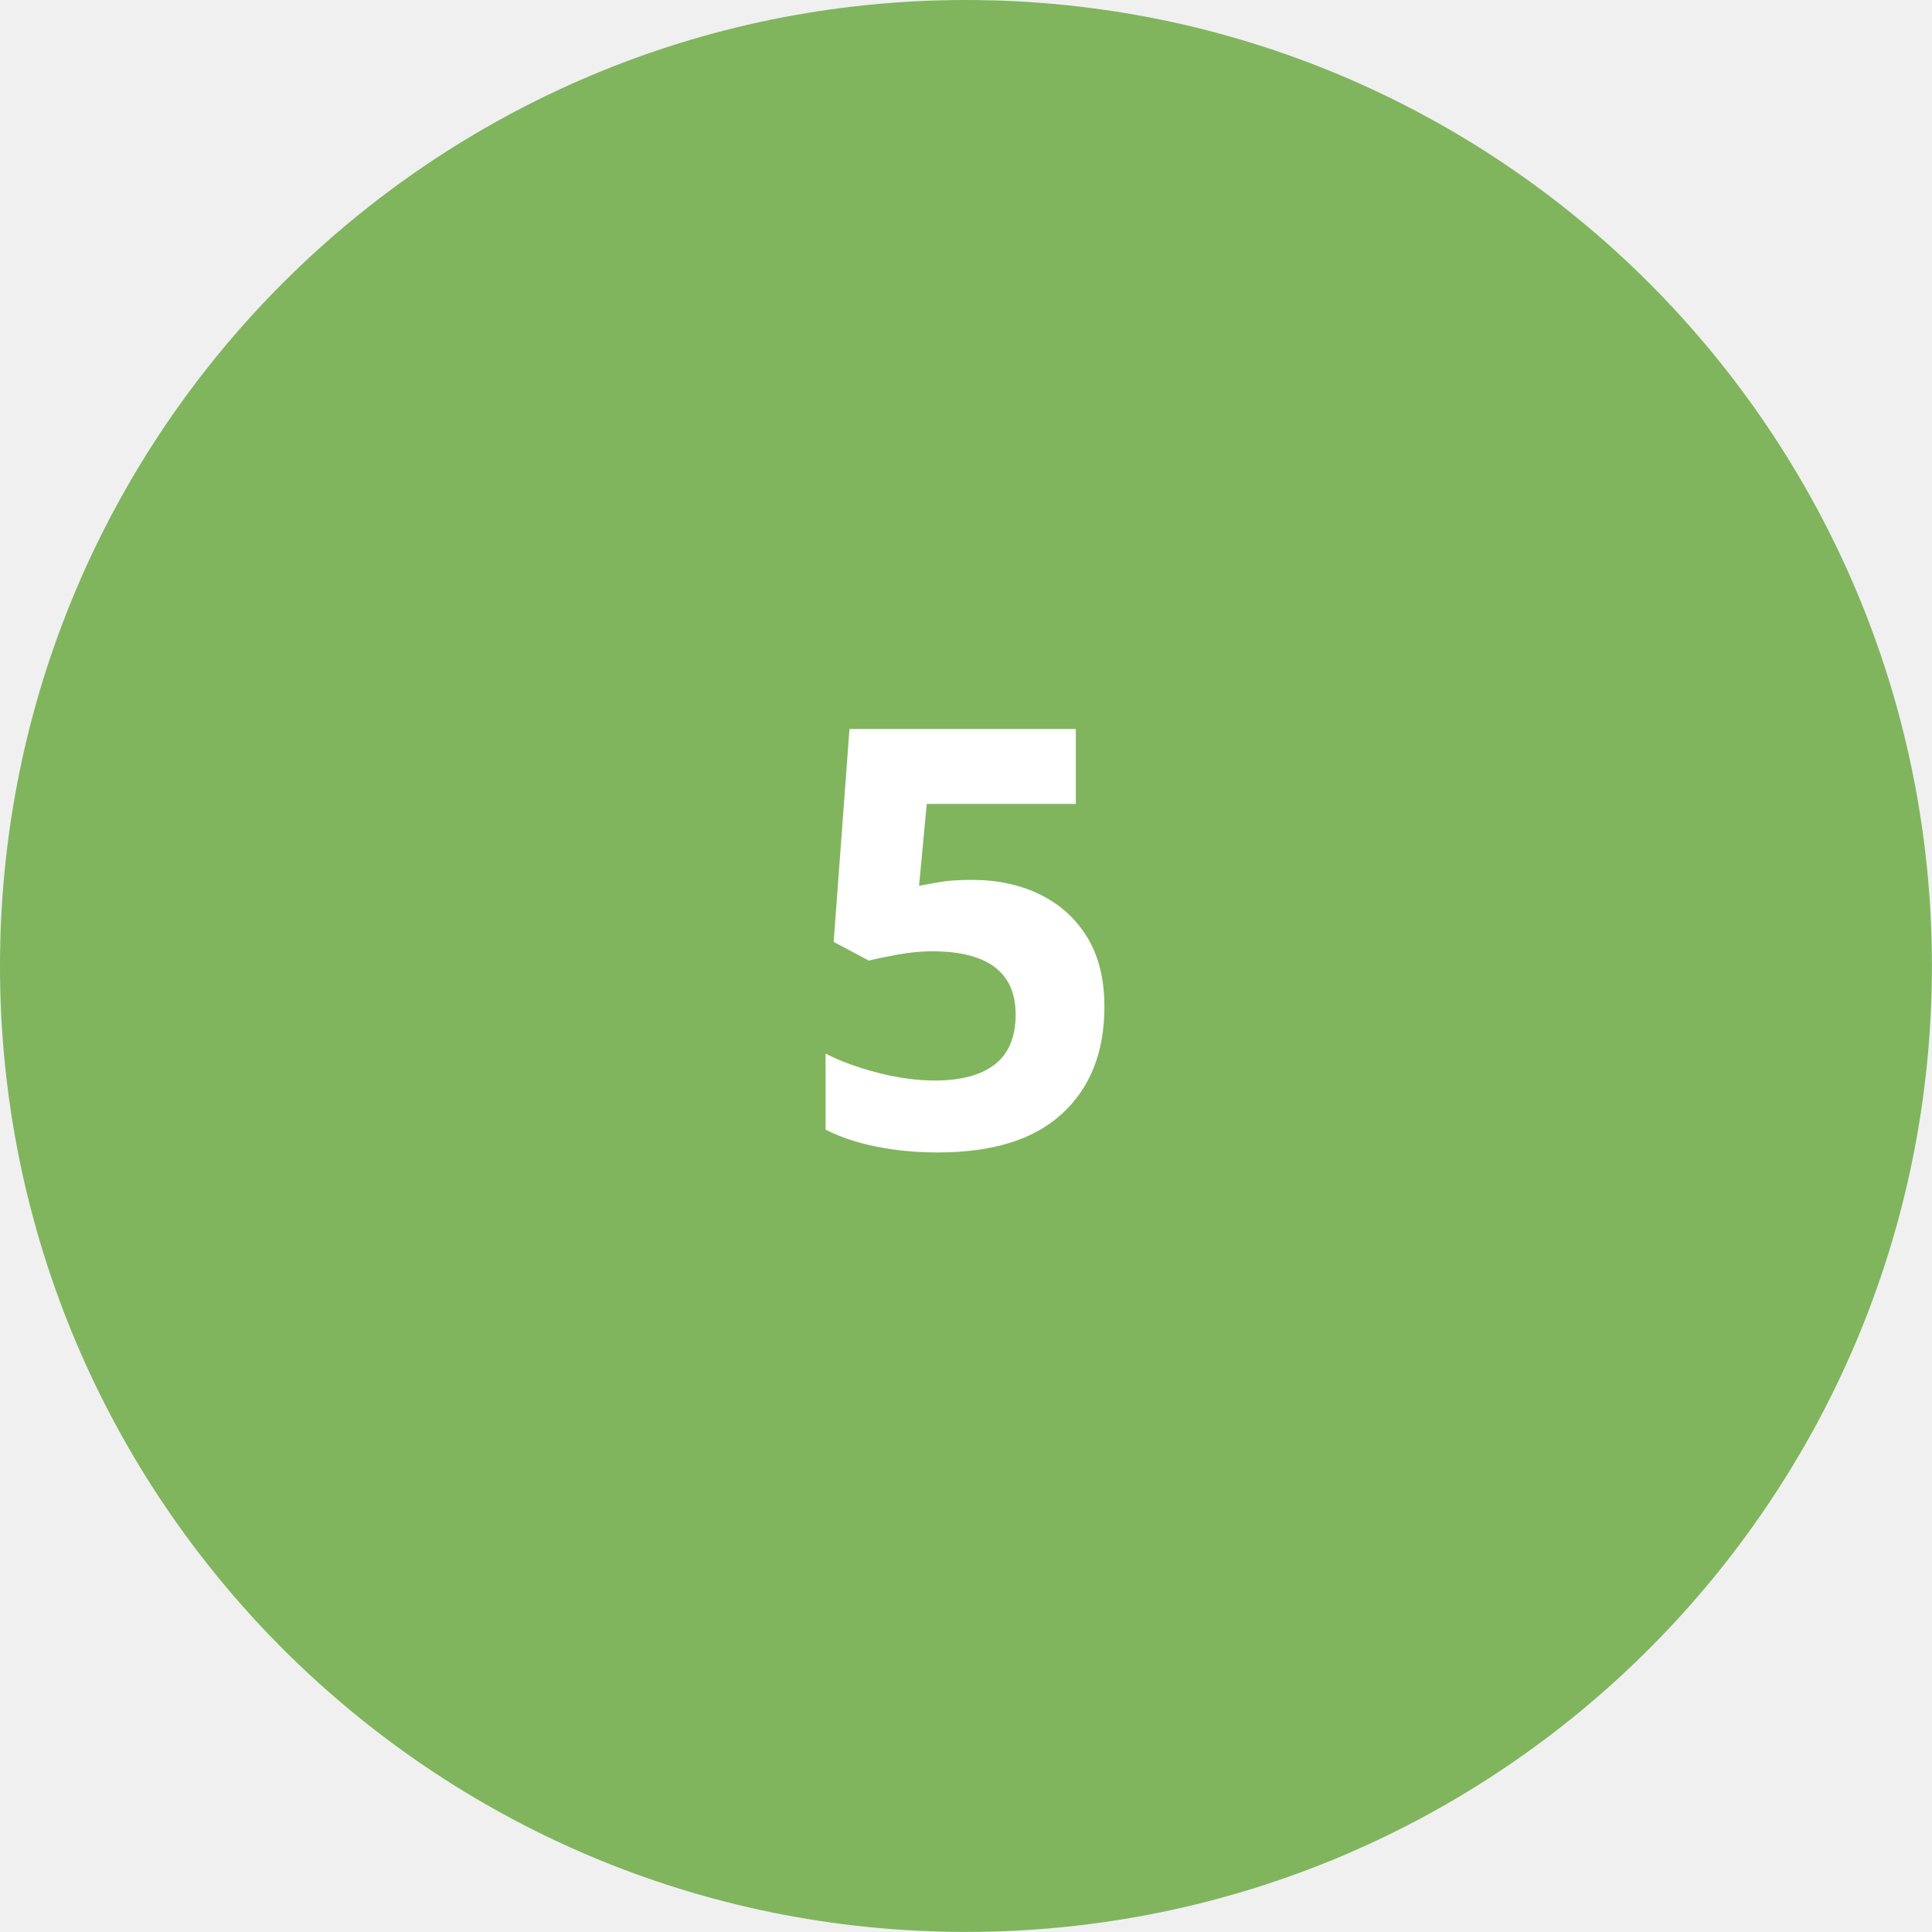
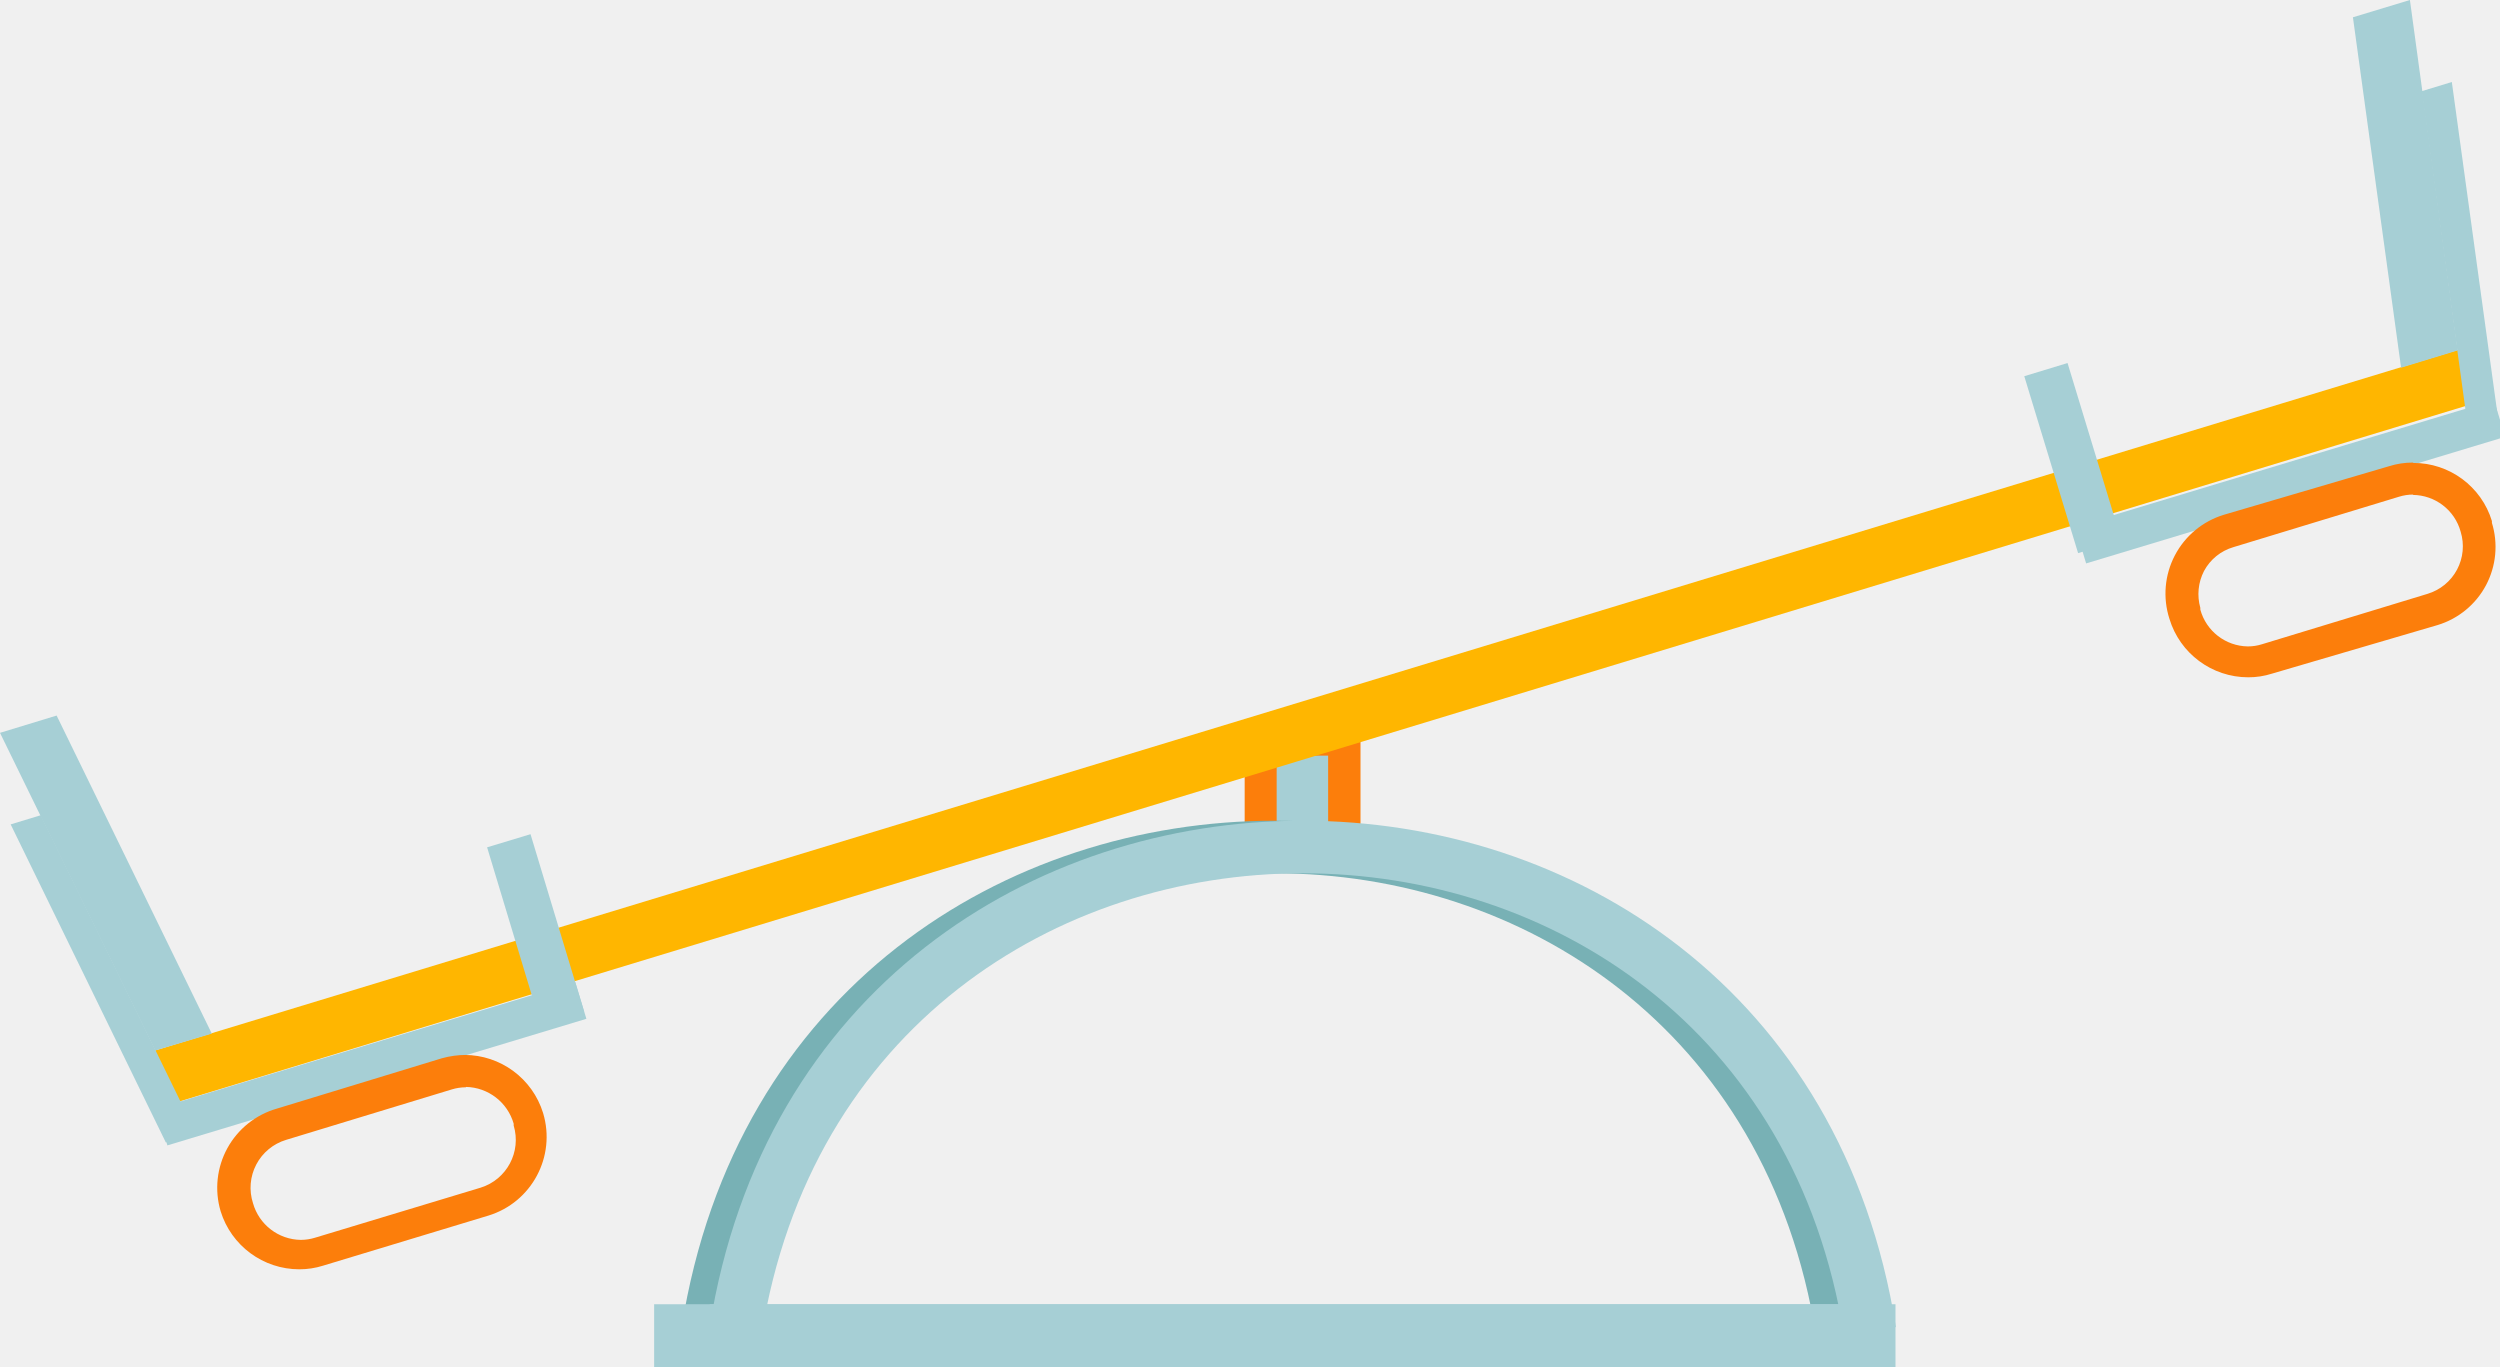
- <svg xmlns="http://www.w3.org/2000/svg" viewBox="0 0 231.27 231.27">
+ <svg xmlns="http://www.w3.org/2000/svg" viewBox="0 0 67.99 37.17">
  <defs>
-     <style>.cls-1{fill:#80b55e;}.cls-2{font-size:70px;fill:#fff;font-family:GenJyuuGothic-Bold, Gen Jyuu Gothic;font-weight:700;}</style>
+     <style>.cls-1{fill:#a6cfd5;}.cls-2{fill:#fc7e0b;}.cls-3{fill:#78b1b5;}.cls-4{fill:#ffb600;}</style>
  </defs>
  <g id="レイヤー_2" data-name="レイヤー 2">
-     <g id="レイヤー_2-2" data-name="レイヤー 2">
-       <g id="エリア_" data-name="エリア１">
-         <circle class="cls-1" cx="115.63" cy="115.63" r="115.63" />
-         <text class="cls-2" transform="translate(95.39 137.25)">5</text>
-       </g>
+     <g id="Layer_1" data-name="Layer 1">
+       <rect class="cls-1" x="34.29" y="20.11" width="2.28" height="2.79" />
+       <path class="cls-2" d="M37,23.34H33.85V19.67H37Zm-2.28-.88h1.4V20.55h-1.4Z" />
+       <path class="cls-3" d="M49.39,36.32c-2.66-16.76-26.78-16.76-29.44,0l-1.41-.23c2.91-18.36,29.35-18.36,32.26,0Z" />
+       <path class="cls-1" d="M50.15,36.32c-2.66-16.76-26.78-16.76-29.44,0l-1.41-.23c2.91-18.36,29.35-18.36,32.26,0Z" />
+       <rect class="cls-4" x="2.91" y="19.03" width="65.57" height="1.52" transform="translate(-4.21 11.24) rotate(-16.92)" />
+       <rect class="cls-1" x="55.76" y="9.95" width="1.23" height="5.03" transform="translate(-1.19 16.94) rotate(-16.92)" />
+       <rect class="cls-1" x="56.16" y="12.48" width="11.87" height="1.04" transform="matrix(0.96, -0.29, 0.29, 0.96, -1.1, 18.63)" />
+       <polygon class="cls-1" points="66.84 9.53 65.3 10 63.99 0.47 65.54 0 66.84 9.53" />
+       <polygon class="cls-1" points="67.99 11.76 67.17 12.01 65.86 2.48 66.68 2.23 67.99 11.76" />
+       <path class="cls-2" d="M65.62,13.46h0a1.36,1.36,0,0,1,1.3,1v0a1.35,1.35,0,0,1-.9,1.69l-4.5,1.37a1.27,1.27,0,0,1-.39.06,1.36,1.36,0,0,1-1.29-1l0-.05a1.37,1.37,0,0,1,.1-1,1.33,1.33,0,0,1,.8-.65l4.5-1.37a1.32,1.32,0,0,1,.39-.06Zm0-.88a2.14,2.14,0,0,0-.65.1L60.48,14A2.24,2.24,0,0,0,59,16.83v0a2.24,2.24,0,0,0,2.14,1.59,2.1,2.1,0,0,0,.65-.1L66.29,17a2.22,2.22,0,0,0,1.48-2.78v-.05a2.23,2.23,0,0,0-2.14-1.58Z" />
+       <rect class="cls-1" x="13.93" y="22.67" width="1.23" height="5.03" transform="matrix(0.96, -0.29, 0.29, 0.96, -6.7, 5.32)" />
+       <rect class="cls-1" x="4.16" y="28.3" width="11.87" height="1.04" transform="matrix(0.96, -0.29, 0.29, 0.96, -7.95, 4.19)" />
+       <polygon class="cls-1" points="4.22 28.57 5.76 28.11 1.54 19.46 0 19.93 4.22 28.57" />
+       <polygon class="cls-1" points="4.51 31.07 5.33 30.82 1.11 22.17 0.29 22.42 4.51 31.07" />
+       <path class="cls-2" d="M12.67,29.56a1.38,1.38,0,0,1,1.3,1v.05a1.36,1.36,0,0,1-.9,1.69l-4.5,1.36a1.32,1.32,0,0,1-.39.06,1.37,1.37,0,0,1-1.3-1v0A1.36,1.36,0,0,1,7.78,31l4.5-1.37a1.32,1.32,0,0,1,.39-.06Zm0-.87a2.48,2.48,0,0,0-.65.09L7.53,30.15A2.24,2.24,0,0,0,6,32.94v0a2.24,2.24,0,0,0,2.14,1.58,2.14,2.14,0,0,0,.65-.1l4.49-1.36a2.24,2.24,0,0,0,1.49-2.79v0a2.24,2.24,0,0,0-2.14-1.58Z" />
+       <rect class="cls-1" x="17.79" y="35.47" width="32.25" height="1.71" />
+       <rect class="cls-1" x="19.3" y="35.47" width="32.25" height="1.71" />
    </g>
  </g>
</svg>
